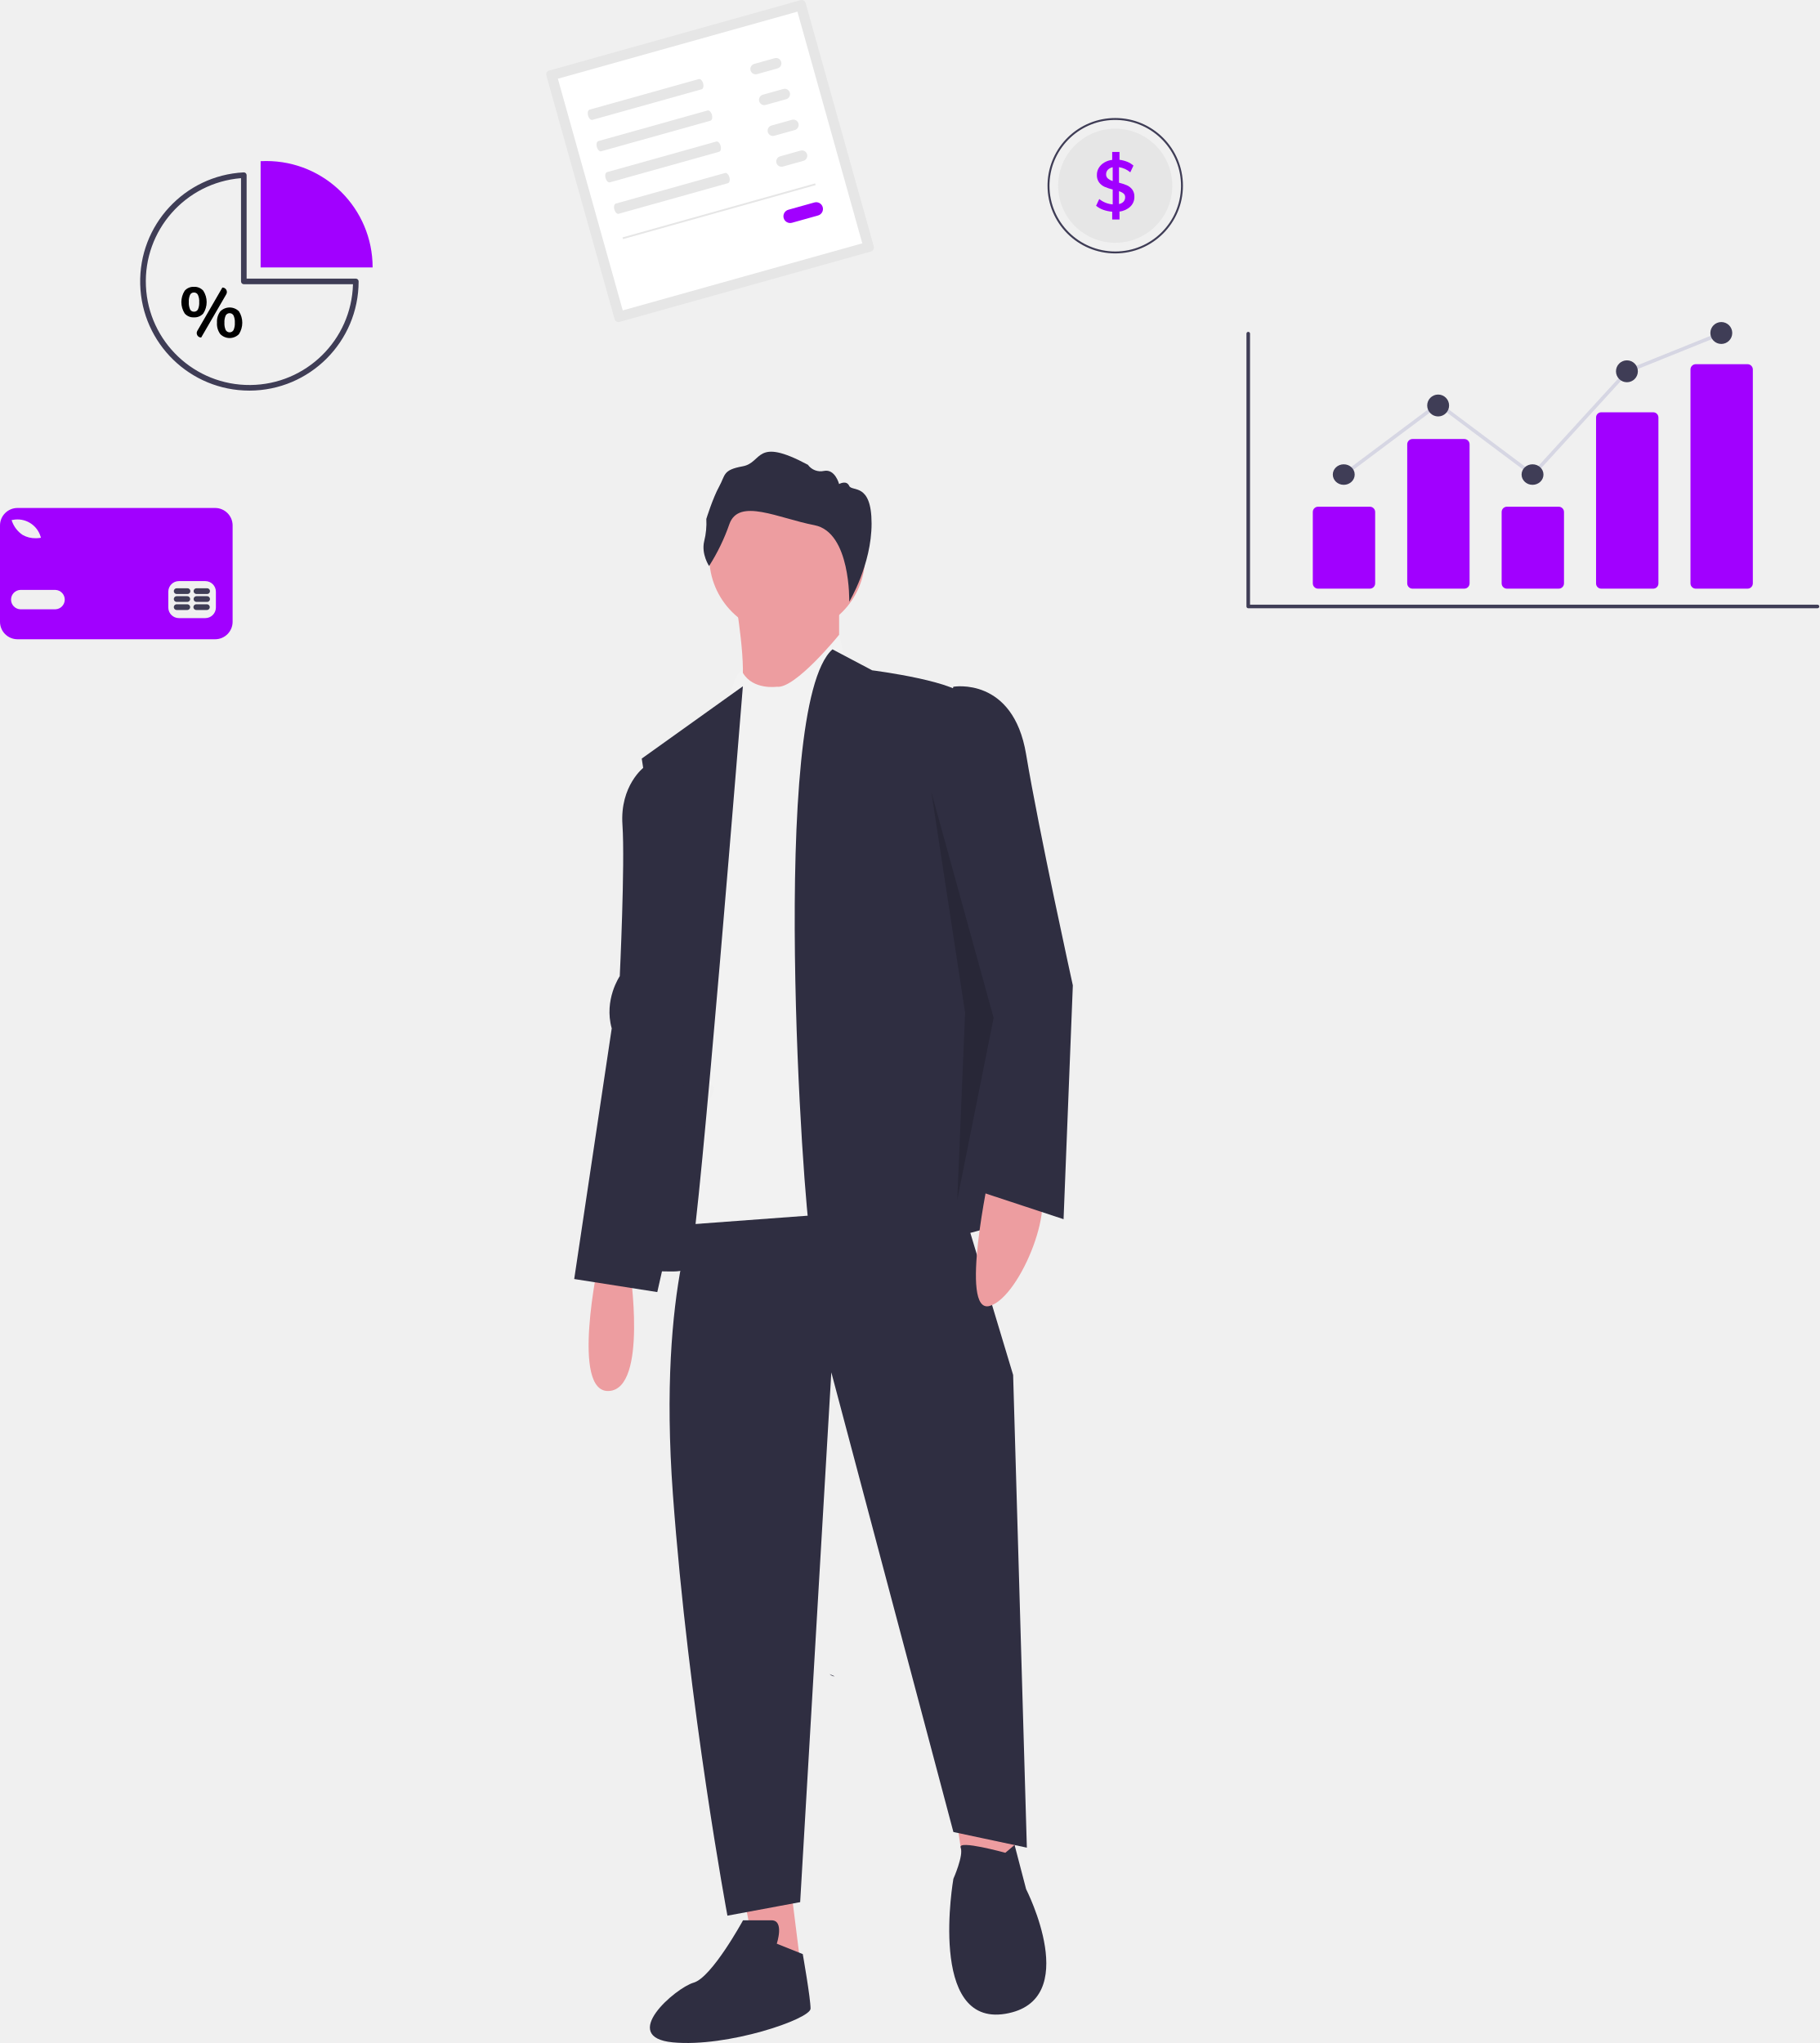
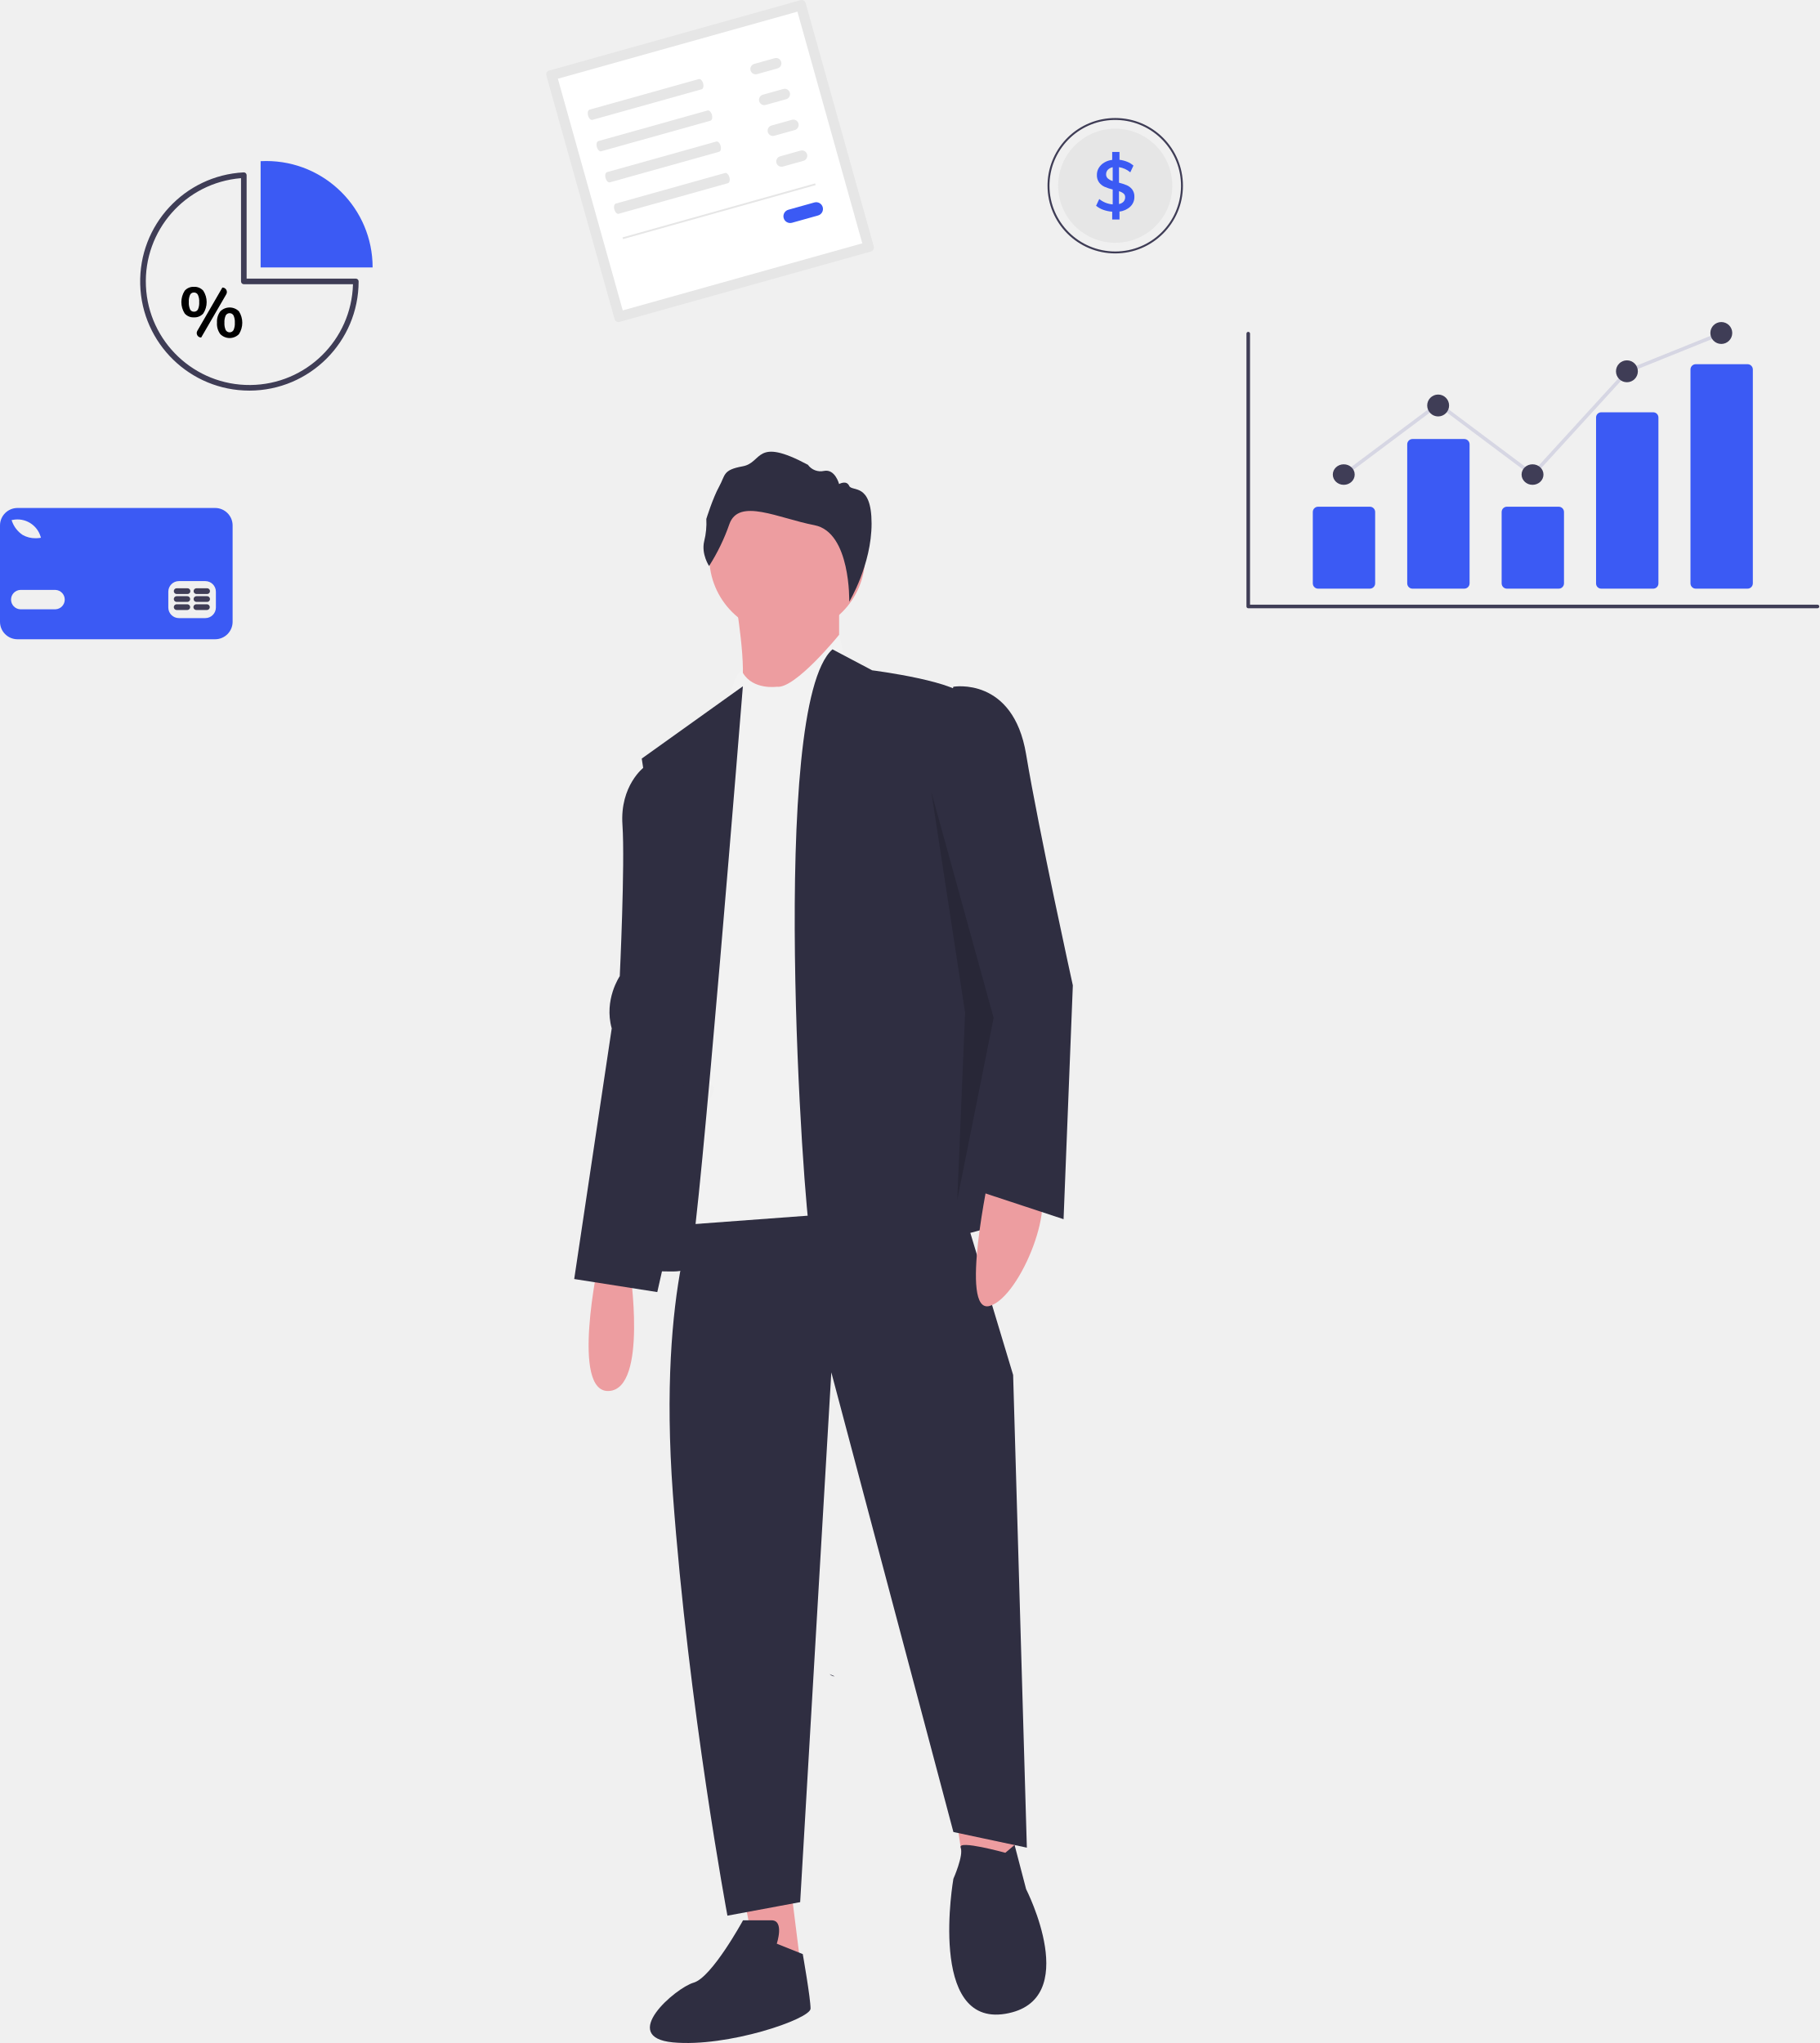
<svg xmlns="http://www.w3.org/2000/svg" width="712.357" height="800" viewBox="0 0 712.357 800">
  <g transform="translate(-754.92 -94.487)">
    <g transform="translate(979.759 271.362)">
      <path d="M535.569,109.948s5.085,29.491,2.034,35.593,24.406,18.3,24.406,18.3l14.237-34.576V109.948Z" transform="translate(-472.519 -52.485)" fill="#ed9da0" />
      <path d="M460.749,439.851s-11.186,51.864,4.068,50.847,8.135-47.8,8.135-47.8Z" transform="translate(-451.159 -122.89)" fill="#ed9da0" />
      <path d="M488.986,716l7.118,37.626,16.271-2.034-5.085-40.678Z" transform="translate(-422.885 -152.104)" fill="#ed9da0" />
      <path d="M593.779,670.811l4.068,27.457H619.2l-4.068-25.423Z" transform="translate(-445.306 -143.523)" fill="#ed9da0" />
      <path d="M515.35,403.632s-17.288,33.559-11.186,116.948,21.349,164.958,21.349,164.958l28.481-5.3,12.2-207.455,47.8,180,28.763,6.123-5.373-185.1L611.959,389.4Z" transform="translate(-465.52 -112.274)" fill="#2f2e41" />
      <path d="M542.744,777.613s3.051-9.152-2.034-9.152H529.523s-12.2,22.372-19.322,24.406-29.491,21.356-8.135,23.39,53.9-9.153,53.9-13.22-3.051-21.356-3.051-21.356Z" transform="translate(-463.423 -193.377)" fill="#2f2e41" />
      <path d="M664.138,733.989s-18.694-5.171-17.483-2.077-2.856,12.246-2.856,12.246-10.169,57.965,20.339,52.881,8.136-48.813,8.136-48.813l-4.517-17.3Z" transform="translate(-495.327 -185.346)" fill="#2f2e41" />
      <circle cx="30.508" cy="30.508" r="30.508" transform="translate(52.881 10.685)" fill="#ed9da0" />
      <path d="M547.134,148.4s-9.257,1.362-13.273-5.421-13.168,47.115-13.168,47.115,4.068,71.185-1.017,87.456-4.068,22.373-2.034,25.423,8.135-1.017,3.051,7.119-5.085,3.051-5.085,11.186-2.034,37.627-2.034,37.627L623.4,350.769,571.54,128.06S554.253,149.416,547.134,148.4Z" transform="translate(-467.813 -56.36)" fill="#f2f2f2" />
      <path d="M595.53,136.276s35.433,4.481,37.162,11.2,36.3,193.446,18.149,203.156-76.916,17.179-79.509,7.469-16.42-207.637,8.642-230.044Z" transform="translate(-478.857 -50.667)" fill="#2f2e41" />
      <path d="M584.085,646.648a3.091,3.091,0,0,1-1.482-.828C584.245,646.481,584.936,646.827,584.085,646.648Z" transform="translate(-482.582 -167.137)" fill="#2f2e41" />
      <path d="M527.782,144.232l-39.6,28.309,14.237,91.914s-28.474,108.826-12.2,108.826,14.237,1.471,17.288-6.618S527.782,144.232,527.782,144.232Z" transform="translate(-461.741 -52.373)" fill="#2f2e41" />
      <path d="M493.13,190.16l-10.492,3.067s-9.443,7.157-8.394,22.492-1.049,59.3-1.049,59.3-6.3,9.2-3.148,20.447l-14.689,98.146,32.527,5.112L499.425,347.6Z" transform="translate(-455.357 -69.646)" fill="#2f2e41" />
      <path d="M660.879,395.6s-12.2,55.929,0,52.378,27.457-42.612,17.288-48.827S660.879,395.6,660.879,395.6Z" transform="translate(-498.169 -113.481)" fill="#ed9da0" />
      <path d="M521.943,81.614s-3.115-4.672-1.917-9.7a29.407,29.407,0,0,0,.839-8.745s2.516-8.146,5.031-12.7,1.318-6.469,9.224-7.906,4.672-11.74,25.516-.6a6.113,6.113,0,0,0,6.349,2.4c4.313-.839,5.87,5.151,5.87,5.151s2.875-1.677,3.953.719,8.766-1.438,8.766,14.734-8.748,30.618-8.748,30.618.641-27.2-13.614-29.959-29.589-10.781-33.3-.479a78.531,78.531,0,0,1-7.966,16.472Z" transform="translate(-469.135 -36.844)" fill="#2f2e41" />
      <path d="M642.3,153.886s23.39-4.068,28.474,26.44,18.3,90.507,18.3,90.507l-3.631,91.549-34-11.211L652.474,281,635.186,176.259Z" transform="translate(-493.832 -61.847)" fill="#2f2e41" />
      <path d="M582.782,169.488,596,255.928l-3.05,73.219,14.237-71.186Z" transform="translate(-442.953 -36.263)" opacity="0.15" />
    </g>
    <g transform="translate(1242.984 220.595)">
      <g transform="translate(0 0)">
        <path d="M229.849,173.658,192.79,145.9l-36.553,27.378-.837-1.116,37.39-28.006,36.883,27.626,36.651-40.109.147-.06,36.971-14.9.522,1.294L267.14,132.849Z" transform="translate(-117.634 -112.965)" fill="#d6d6e3" />
        <path d="M543.328,446.077H320.43a.7.7,0,0,1-.7-.7V338.545a.7.7,0,0,1,1.4,0V444.682h222.2a.7.7,0,0,1,0,1.4Z" transform="translate(-319.732 -334.005)" fill="#3f3d56" />
-         <path d="M379.316,468.088H359.042a2.073,2.073,0,0,1-2.071-2.07V438.07a2.073,2.073,0,0,1,2.071-2.07h20.273a2.073,2.073,0,0,1,2.071,2.07v27.948A2.073,2.073,0,0,1,379.316,468.088Z" transform="translate(-330.994 -363.689)" fill="#a100ff" />
-         <path d="M432.316,456.6H412.042a2.073,2.073,0,0,1-2.071-2.07V400.07a2.073,2.073,0,0,1,2.071-2.07h20.273a2.073,2.073,0,0,1,2.071,2.07v54.455a2.073,2.073,0,0,1-2.071,2.07Z" transform="translate(-347.022 -352.197)" fill="#a100ff" />
-         <path d="M485.316,468.088H465.042a2.073,2.073,0,0,1-2.071-2.07V438.07a2.073,2.073,0,0,1,2.071-2.07h20.273a2.073,2.073,0,0,1,2.071,2.07v27.948A2.073,2.073,0,0,1,485.316,468.088Z" transform="translate(-363.051 -363.689)" fill="#a100ff" />
-         <path d="M538.315,452.059H518.042a2.028,2.028,0,0,1-2.071-1.977V384.976A2.028,2.028,0,0,1,518.042,383h20.273a2.028,2.028,0,0,1,2.071,1.977v65.106A2.028,2.028,0,0,1,538.315,452.059Z" transform="translate(-379.08 -347.66)" fill="#a100ff" />
-         <path d="M591.316,443.894H571.042a2.073,2.073,0,0,1-2.071-2.07V358.07a2.073,2.073,0,0,1,2.071-2.07h20.273a2.073,2.073,0,0,1,2.071,2.07v83.753a2.073,2.073,0,0,1-2.071,2.07Z" transform="translate(-395.109 -339.495)" fill="#a100ff" />
+         <path d="M379.316,468.088H359.042a2.073,2.073,0,0,1-2.071-2.07V438.07a2.073,2.073,0,0,1,2.071-2.07h20.273a2.073,2.073,0,0,1,2.071,2.07v27.948A2.073,2.073,0,0,1,379.316,468.088Z" transform="translate(-330.994 -363.689)" fill="#3b5af4" />
+         <path d="M432.316,456.6H412.042a2.073,2.073,0,0,1-2.071-2.07V400.07a2.073,2.073,0,0,1,2.071-2.07h20.273a2.073,2.073,0,0,1,2.071,2.07v54.455a2.073,2.073,0,0,1-2.071,2.07Z" transform="translate(-347.022 -352.197)" fill="#3b5af4" />
+         <path d="M485.316,468.088H465.042a2.073,2.073,0,0,1-2.071-2.07V438.07a2.073,2.073,0,0,1,2.071-2.07h20.273a2.073,2.073,0,0,1,2.071,2.07v27.948A2.073,2.073,0,0,1,485.316,468.088Z" transform="translate(-363.051 -363.689)" fill="#3b5af4" />
+         <path d="M538.315,452.059H518.042a2.028,2.028,0,0,1-2.071-1.977V384.976A2.028,2.028,0,0,1,518.042,383h20.273a2.028,2.028,0,0,1,2.071,1.977v65.106A2.028,2.028,0,0,1,538.315,452.059Z" transform="translate(-379.08 -347.66)" fill="#3b5af4" />
+         <path d="M591.316,443.894H571.042a2.073,2.073,0,0,1-2.071-2.07V358.07a2.073,2.073,0,0,1,2.071-2.07h20.273a2.073,2.073,0,0,1,2.071,2.07v83.753a2.073,2.073,0,0,1-2.071,2.07Z" transform="translate(-395.109 -339.495)" fill="#3b5af4" />
        <ellipse cx="4.285" cy="4.017" rx="4.285" ry="4.017" transform="translate(33.812 55.706)" fill="#3f3d56" />
        <circle cx="4.285" cy="4.285" r="4.285" transform="translate(70.771 28.389)" fill="#3f3d56" />
        <ellipse cx="4.285" cy="4.017" rx="4.285" ry="4.017" transform="translate(107.729 55.706)" fill="#3f3d56" />
        <circle cx="4.285" cy="4.285" r="4.285" transform="translate(144.688 14.998)" fill="#3f3d56" />
        <ellipse cx="4.285" cy="4.286" rx="4.285" ry="4.286" transform="translate(181.646)" fill="#3f3d56" />
      </g>
    </g>
    <g transform="translate(754.92 293.401)">
-       <path d="M388.805,456.6H311.429a6.854,6.854,0,0,0-6.854,6.854v37.7a6.854,6.854,0,0,0,6.854,6.854h77.376a6.854,6.854,0,0,0,6.854-6.854v-37.7A6.854,6.854,0,0,0,388.8,456.6Zm-79.291,4.676a9.459,9.459,0,0,1,10.976,6.6l.121.377-.39.069a10.344,10.344,0,0,1-1.679.123,10,10,0,0,1-5.1-1.285,10.824,10.824,0,0,1-4.2-5.443l-.121-.376Zm16.8,35h-13.8a3.8,3.8,0,0,1,0-7.591h13.8a3.8,3.8,0,0,1,0,7.591Zm62.793-.69a4.152,4.152,0,0,1-4.14,4.14h-10.35a4.153,4.153,0,0,1-4.14-4.14v-6.21a4.153,4.153,0,0,1,4.14-4.14h10.351a4.152,4.152,0,0,1,4.14,4.14Z" transform="translate(-304.575 -456.6)" fill="#a100ff" />
+       <path d="M388.805,456.6H311.429a6.854,6.854,0,0,0-6.854,6.854v37.7a6.854,6.854,0,0,0,6.854,6.854h77.376a6.854,6.854,0,0,0,6.854-6.854v-37.7A6.854,6.854,0,0,0,388.8,456.6Zm-79.291,4.676a9.459,9.459,0,0,1,10.976,6.6l.121.377-.39.069a10.344,10.344,0,0,1-1.679.123,10,10,0,0,1-5.1-1.285,10.824,10.824,0,0,1-4.2-5.443l-.121-.376Zm16.8,35h-13.8a3.8,3.8,0,0,1,0-7.591h13.8a3.8,3.8,0,0,1,0,7.591Zm62.793-.69a4.152,4.152,0,0,1-4.14,4.14h-10.35a4.153,4.153,0,0,1-4.14-4.14v-6.21a4.153,4.153,0,0,1,4.14-4.14h10.351a4.152,4.152,0,0,1,4.14,4.14Z" transform="translate(-304.575 -456.6)" fill="#3b5af4" />
      <path d="M498.771,561.213h-4.161a1.121,1.121,0,1,0,0,2.241h4.162a1.121,1.121,0,0,0,0-2.241Z" transform="translate(-425.396 -523.505)" fill="#3f3d56" />
      <path d="M520.086,561.213h-4.162a1.121,1.121,0,1,0,0,2.241h4.162a1.121,1.121,0,0,0,0-2.241Z" transform="translate(-439.027 -523.505)" fill="#3f3d56" />
      <path d="M498.771,552.438h-4.16a1.121,1.121,0,1,0,0,2.241h4.162a1.121,1.121,0,0,0,0-2.241Z" transform="translate(-425.395 -517.894)" fill="#3f3d56" />
      <path d="M520.084,552.438h-4.162a1.121,1.121,0,0,0,0,2.241h4.162a1.121,1.121,0,1,0,0-2.241Z" transform="translate(-439.027 -517.894)" fill="#3f3d56" />
      <path d="M498.771,543.841h-4.16a1.121,1.121,0,1,0,0,2.241h4.162a1.121,1.121,0,1,0,0-2.241Z" transform="translate(-425.395 -512.395)" fill="#3f3d56" />
      <path d="M520.084,543.841h-4.162a1.121,1.121,0,0,0,0,2.241h4.162a1.121,1.121,0,1,0,0-2.241Z" transform="translate(-439.027 -512.395)" fill="#3f3d56" />
    </g>
    <g transform="translate(1165.092 140.699)">
      <path d="M538.3,233.42a26.523,26.523,0,0,0-26.5,25.7c-.008.269-.011.542-.011.814A26.511,26.511,0,1,0,538.3,233.42Zm0,52.264a25.78,25.78,0,0,1-25.753-25.754q0-.528.023-1.045a25.753,25.753,0,1,1,25.731,26.8Z" transform="translate(-511.79 -233.42)" fill="#3f3d56" />
      <path d="M567.48,266.764a22.345,22.345,0,1,1-44.69,0c0-.708.034-1.405.1-2.094a22.345,22.345,0,0,1,44.591,2.094Z" transform="translate(-518.624 -240.253)" fill="#e6e6e6" />
-       <path d="M576.143,283.2a5.321,5.321,0,0,0-2.072-1.64,20.123,20.123,0,0,0-3.113-1.023v-6.082a8.86,8.86,0,0,1,4.427,2.019l1.235-2.632a8.166,8.166,0,0,0-2.409-1.488,11.838,11.838,0,0,0-3.056-.784V268.49H568.3V271.6a7.829,7.829,0,0,0-3.125,1.049,6.211,6.211,0,0,0-2.117,2.076,5.214,5.214,0,0,0-.754,2.761,4.72,4.72,0,0,0,.867,2.954,5.5,5.5,0,0,0,2.159,1.712,19.944,19.944,0,0,0,3.166,1.049v5.829a9.464,9.464,0,0,1-5.268-2.1l-1.235,2.636a9.31,9.31,0,0,0,2.818,1.6,12.938,12.938,0,0,0,3.488.727v3.056h2.859v-3.113a7.4,7.4,0,0,0,4.245-1.947,5.147,5.147,0,0,0,1.583-3.825A4.566,4.566,0,0,0,576.143,283.2Zm-7.65-3.306a5.49,5.49,0,0,1-1.905-1.023,2.015,2.015,0,0,1-.674-1.583,2.547,2.547,0,0,1,.689-1.822,3.485,3.485,0,0,1,1.89-.981Zm4.261,8.059a3.241,3.241,0,0,1-1.8.935v-5.014a5.015,5.015,0,0,1,1.8.9,1.764,1.764,0,0,1,.617,1.4,2.577,2.577,0,0,1-.617,1.78Z" transform="translate(-542.978 -255.208)" fill="#a100ff" />
+       <path d="M576.143,283.2a5.321,5.321,0,0,0-2.072-1.64,20.123,20.123,0,0,0-3.113-1.023v-6.082a8.86,8.86,0,0,1,4.427,2.019l1.235-2.632a8.166,8.166,0,0,0-2.409-1.488,11.838,11.838,0,0,0-3.056-.784V268.49H568.3V271.6a7.829,7.829,0,0,0-3.125,1.049,6.211,6.211,0,0,0-2.117,2.076,5.214,5.214,0,0,0-.754,2.761,4.72,4.72,0,0,0,.867,2.954,5.5,5.5,0,0,0,2.159,1.712,19.944,19.944,0,0,0,3.166,1.049v5.829a9.464,9.464,0,0,1-5.268-2.1l-1.235,2.636a9.31,9.31,0,0,0,2.818,1.6,12.938,12.938,0,0,0,3.488.727v3.056h2.859v-3.113a7.4,7.4,0,0,0,4.245-1.947,5.147,5.147,0,0,0,1.583-3.825A4.566,4.566,0,0,0,576.143,283.2Zm-7.65-3.306a5.49,5.49,0,0,1-1.905-1.023,2.015,2.015,0,0,1-.674-1.583,2.547,2.547,0,0,1,.689-1.822,3.485,3.485,0,0,1,1.89-.981Zm4.261,8.059a3.241,3.241,0,0,1-1.8.935v-5.014a5.015,5.015,0,0,1,1.8.9,1.764,1.764,0,0,1,.617,1.4,2.577,2.577,0,0,1-.617,1.78Z" transform="translate(-542.978 -255.208)" fill="#3b5af4" />
    </g>
    <g transform="translate(809.825 157.541)">
      <g transform="translate(0 0)">
-         <path d="M536.36,566.058q1.09-.056,2.193-.058a41.661,41.661,0,0,1,41.661,41.661H536.36Z" transform="translate(-489.216 -566)" fill="#a100ff" />
+         <path d="M536.36,566.058q1.09-.056,2.193-.058a41.661,41.661,0,0,1,41.661,41.661H536.36Z" transform="translate(-489.216 -566)" fill="#3b5af4" />
        <path d="M588.119,662.51a42.806,42.806,0,0,0,42.758-42.758,1.1,1.1,0,0,0-1.1-1.1H587.022V578.149a1.094,1.094,0,0,0-.342-.795,1.073,1.073,0,0,0-.811-.3,42.757,42.757,0,0,0,2.249,85.456Zm40.55-41.661A40.565,40.565,0,1,1,584.83,579.32v40.433a1.1,1.1,0,0,0,1.1,1.1Z" transform="translate(-545.36 -572.609)" fill="#3f3d56" />
      </g>
      <path d="M345.356,114.309a8.252,8.252,0,0,1,0-8.912,4.507,4.507,0,0,1,3.617-1.526,4.582,4.582,0,0,1,3.658,1.526,8.181,8.181,0,0,1,0,8.912,4.581,4.581,0,0,1-3.658,1.527A4.507,4.507,0,0,1,345.356,114.309Zm5.185-1.582a6.222,6.222,0,0,0,.495-2.888,6.011,6.011,0,0,0-.509-2.847,1.673,1.673,0,0,0-1.554-.894,1.621,1.621,0,0,0-1.513.894,6.156,6.156,0,0,0-.495,2.847,6.234,6.234,0,0,0,.495,2.874,1.62,1.62,0,0,0,1.513.894A1.669,1.669,0,0,0,350.541,112.728Zm-.245,8.384,9.817-16.966h0a1.759,1.759,0,0,1,1.521,2.641l-9.828,16.944h0a1.745,1.745,0,0,1-1.51-2.619ZM359.3,122.4A6.749,6.749,0,0,1,358,117.9a6.6,6.6,0,0,1,1.307-4.428,5.147,5.147,0,0,1,7.289,0,8.275,8.275,0,0,1,0,8.926,5.114,5.114,0,0,1-7.289,0Zm5.185-1.6a6.233,6.233,0,0,0,.5-2.874,6.015,6.015,0,0,0-.509-2.847,1.762,1.762,0,0,0-3.067,0,6.153,6.153,0,0,0-.5,2.847,6.231,6.231,0,0,0,.5,2.874,1.774,1.774,0,0,0,3.081,0Z" transform="translate(-327.939 -54.611)" />
    </g>
    <g transform="translate(968.796 94.487)">
      <path d="M302.111,250.777A1.6,1.6,0,0,0,301,252.745L327.7,348.1a1.6,1.6,0,0,0,1.969,1.107L428.1,321.645a1.6,1.6,0,0,0,1.107-1.969l-26.7-95.354a1.6,1.6,0,0,0-1.969-1.107Z" transform="translate(-300.944 -223.156)" fill="#e6e6e6" />
      <path d="M339.454,353.25l93.8-26.264-25.4-90.722-93.8,26.264Z" transform="translate(-309.49 -231.702)" fill="#fff" />
      <path d="M348.362,324.048c-.626.175-.884,1.215-.575,2.317s1.069,1.857,1.695,1.682l42.78-11.979c.626-.175.884-1.215.575-2.317s-1.069-1.857-1.695-1.682Z" transform="translate(-331.399 -281.108)" fill="#e6e6e6" />
      <path d="M358.261,359.4c-.626.175-.884,1.215-.575,2.317s1.069,1.857,1.695,1.682l42.779-11.979c.626-.175.884-1.215.575-2.317s-1.069-1.857-1.695-1.682Z" transform="translate(-337.853 -304.156)" fill="#e6e6e6" />
      <path d="M368.045,394.344c-.626.175-.884,1.215-.575,2.317s1.069,1.857,1.695,1.682l42.779-11.979c.626-.175.884-1.215.575-2.317s-1.069-1.857-1.695-1.682Z" transform="translate(-344.232 -326.938)" fill="#e6e6e6" />
      <path d="M377.944,429.7c-.626.175-.884,1.215-.575,2.317s1.069,1.857,1.695,1.682l42.779-11.979c.626-.175.884-1.215.575-2.317s-1.069-1.857-1.695-1.682Z" transform="translate(-350.686 -349.987)" fill="#e6e6e6" />
      <path d="M532.138,290.717a2.076,2.076,0,1,0,1.12,4l8-2.239a2.076,2.076,0,0,0-1.12-4Z" transform="translate(-450.685 -265.693)" fill="#e6e6e6" />
      <path d="M541.845,325.384a2.076,2.076,0,1,0,1.12,4l8-2.239a2.076,2.076,0,1,0-1.12-4Z" transform="translate(-457.014 -288.295)" fill="#e6e6e6" />
      <path d="M551.552,360.051a2.076,2.076,0,0,0,1.12,4l8-2.239a2.076,2.076,0,1,0-1.12-4Z" transform="translate(-463.343 -310.896)" fill="#e6e6e6" />
      <path d="M561.259,394.717a2.076,2.076,0,0,0,1.12,4l8-2.239a2.076,2.076,0,0,0-1.12-4Z" transform="translate(-469.671 -333.498)" fill="#e6e6e6" />
-       <path d="M569.754,453.616a2.646,2.646,0,1,0,1.427,5.1l10.19-2.853a2.646,2.646,0,0,0-1.427-5.1h0Z" transform="translate(-474.938 -371.483)" fill="#a100ff" />
+       <path d="M569.754,453.616a2.646,2.646,0,1,0,1.427,5.1l10.19-2.853a2.646,2.646,0,0,0-1.427-5.1h0Z" transform="translate(-474.938 -371.483)" fill="#3b5af4" />
      <rect width="78.308" height="0.696" transform="matrix(0.963, -0.27, 0.27, 0.963, 29.896, 92.957)" fill="#e6e6e6" />
    </g>
  </g>
</svg>
